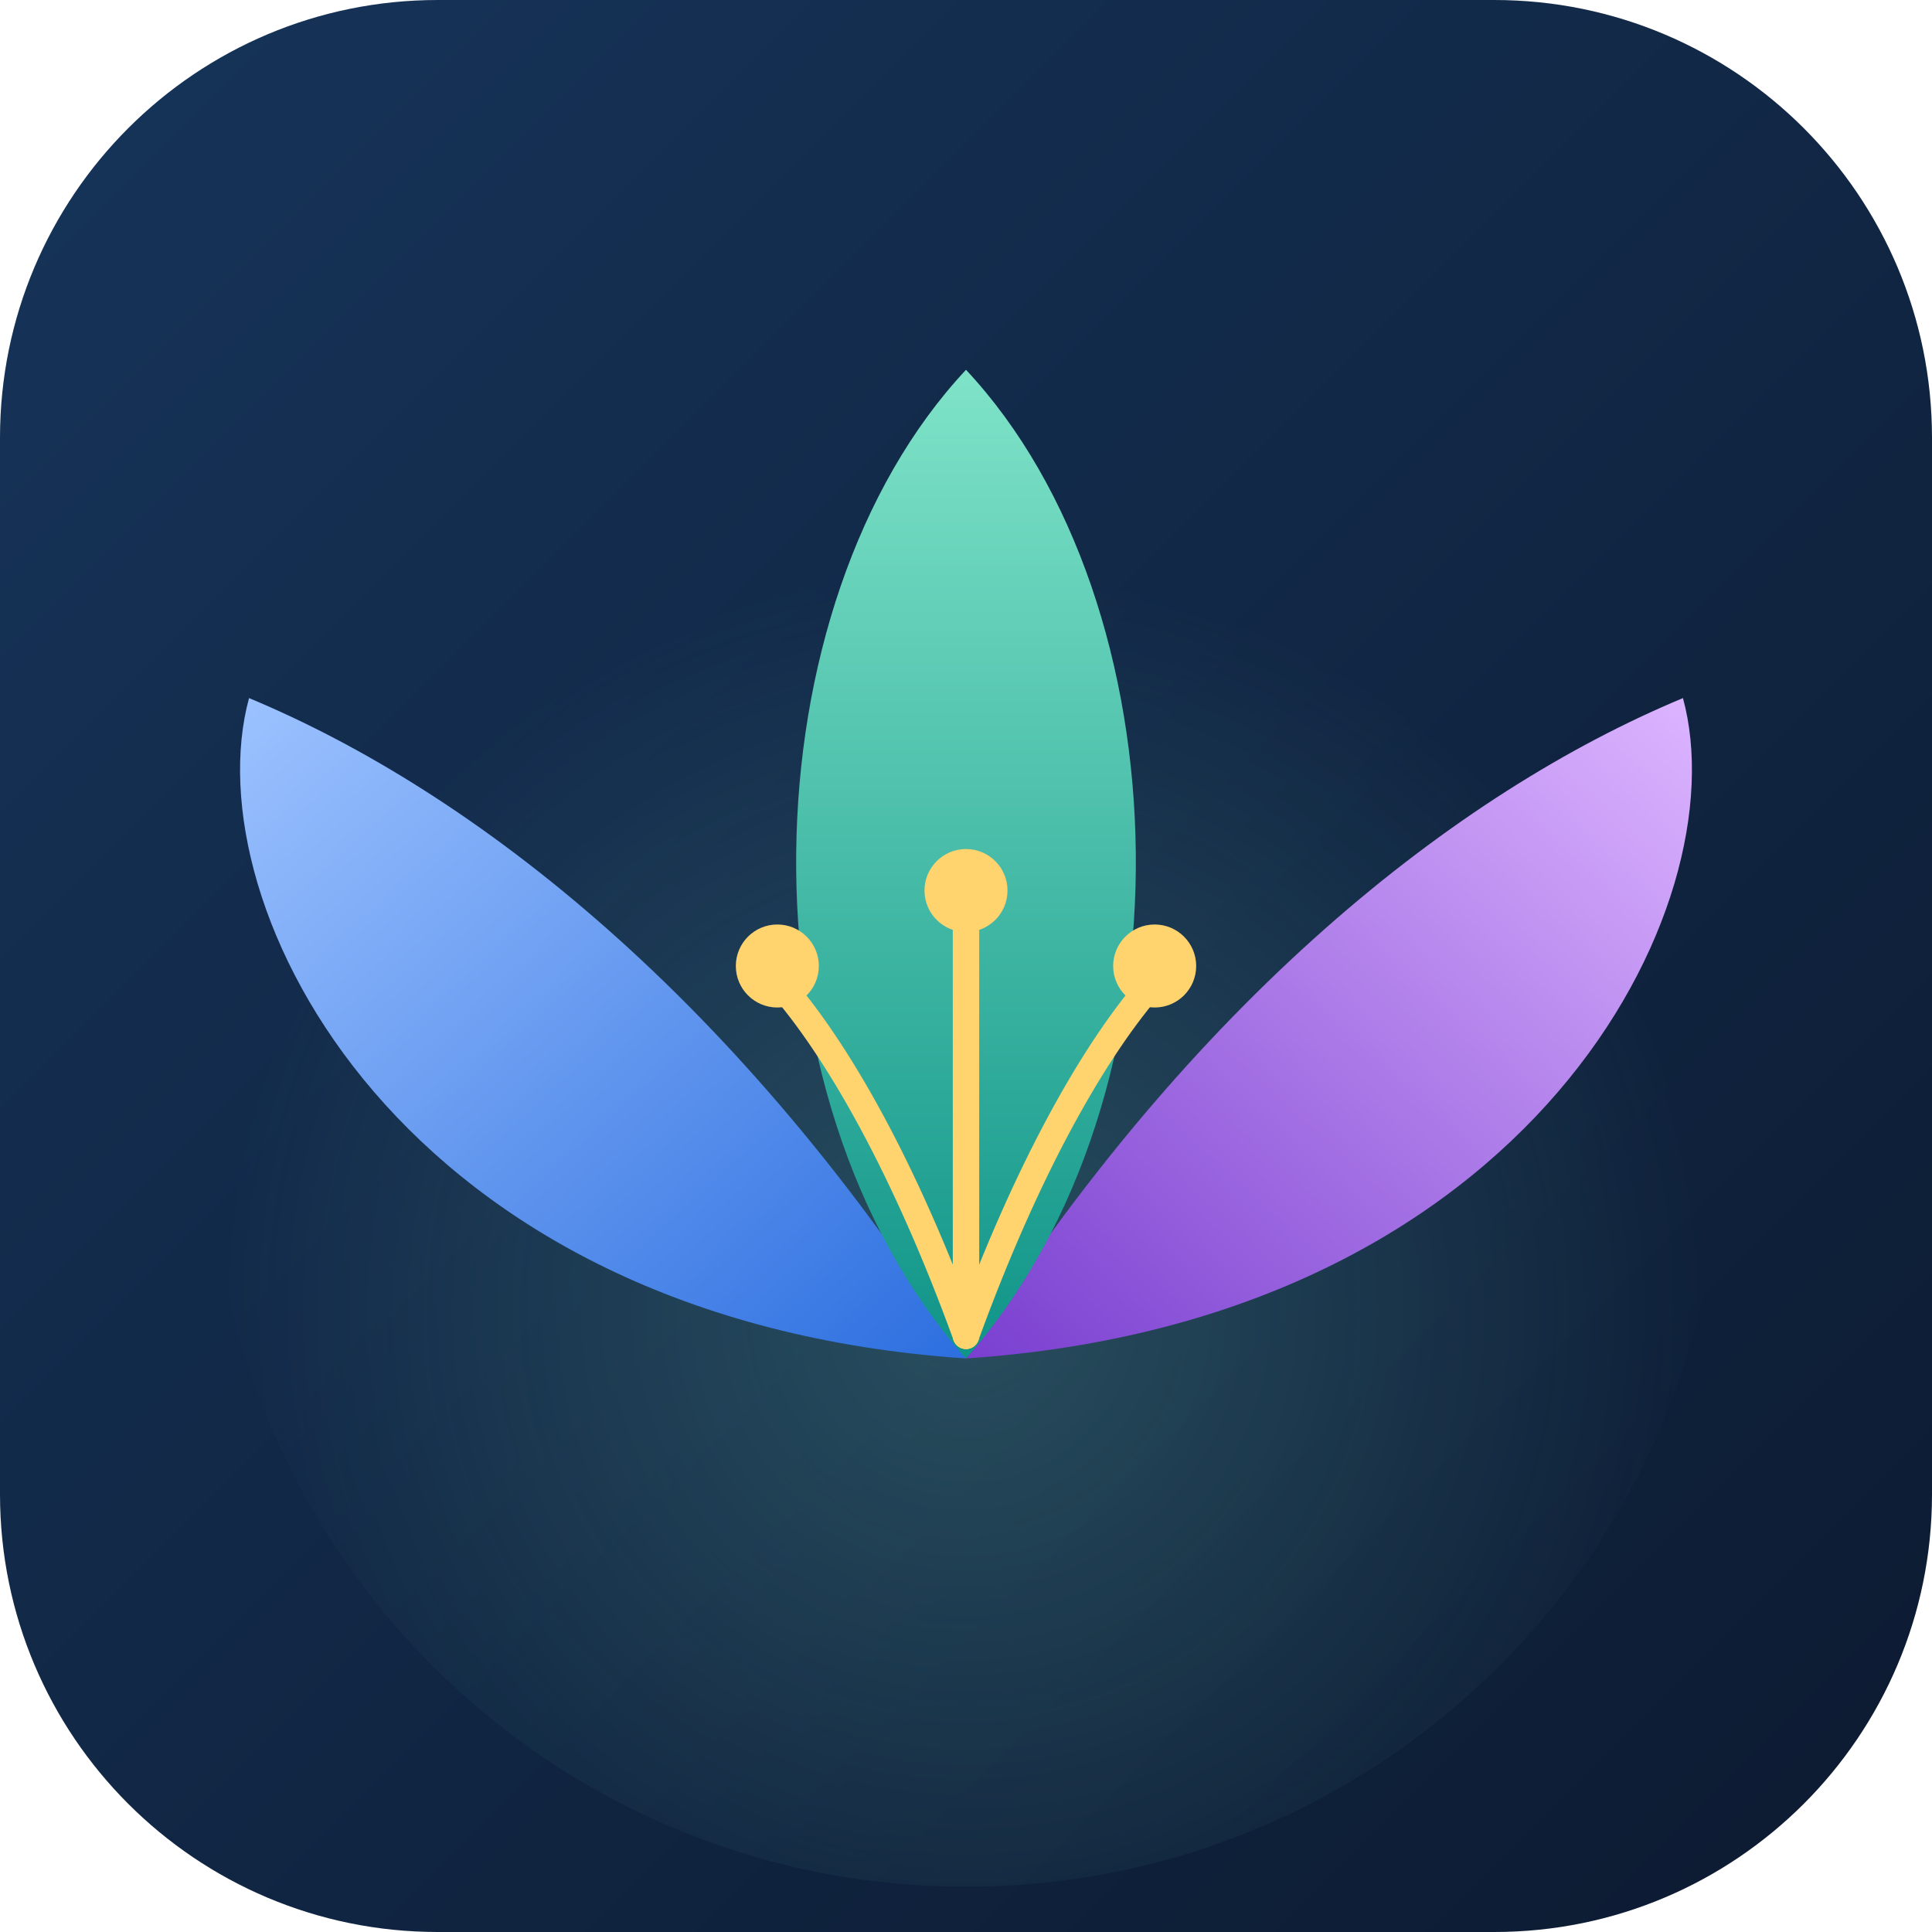
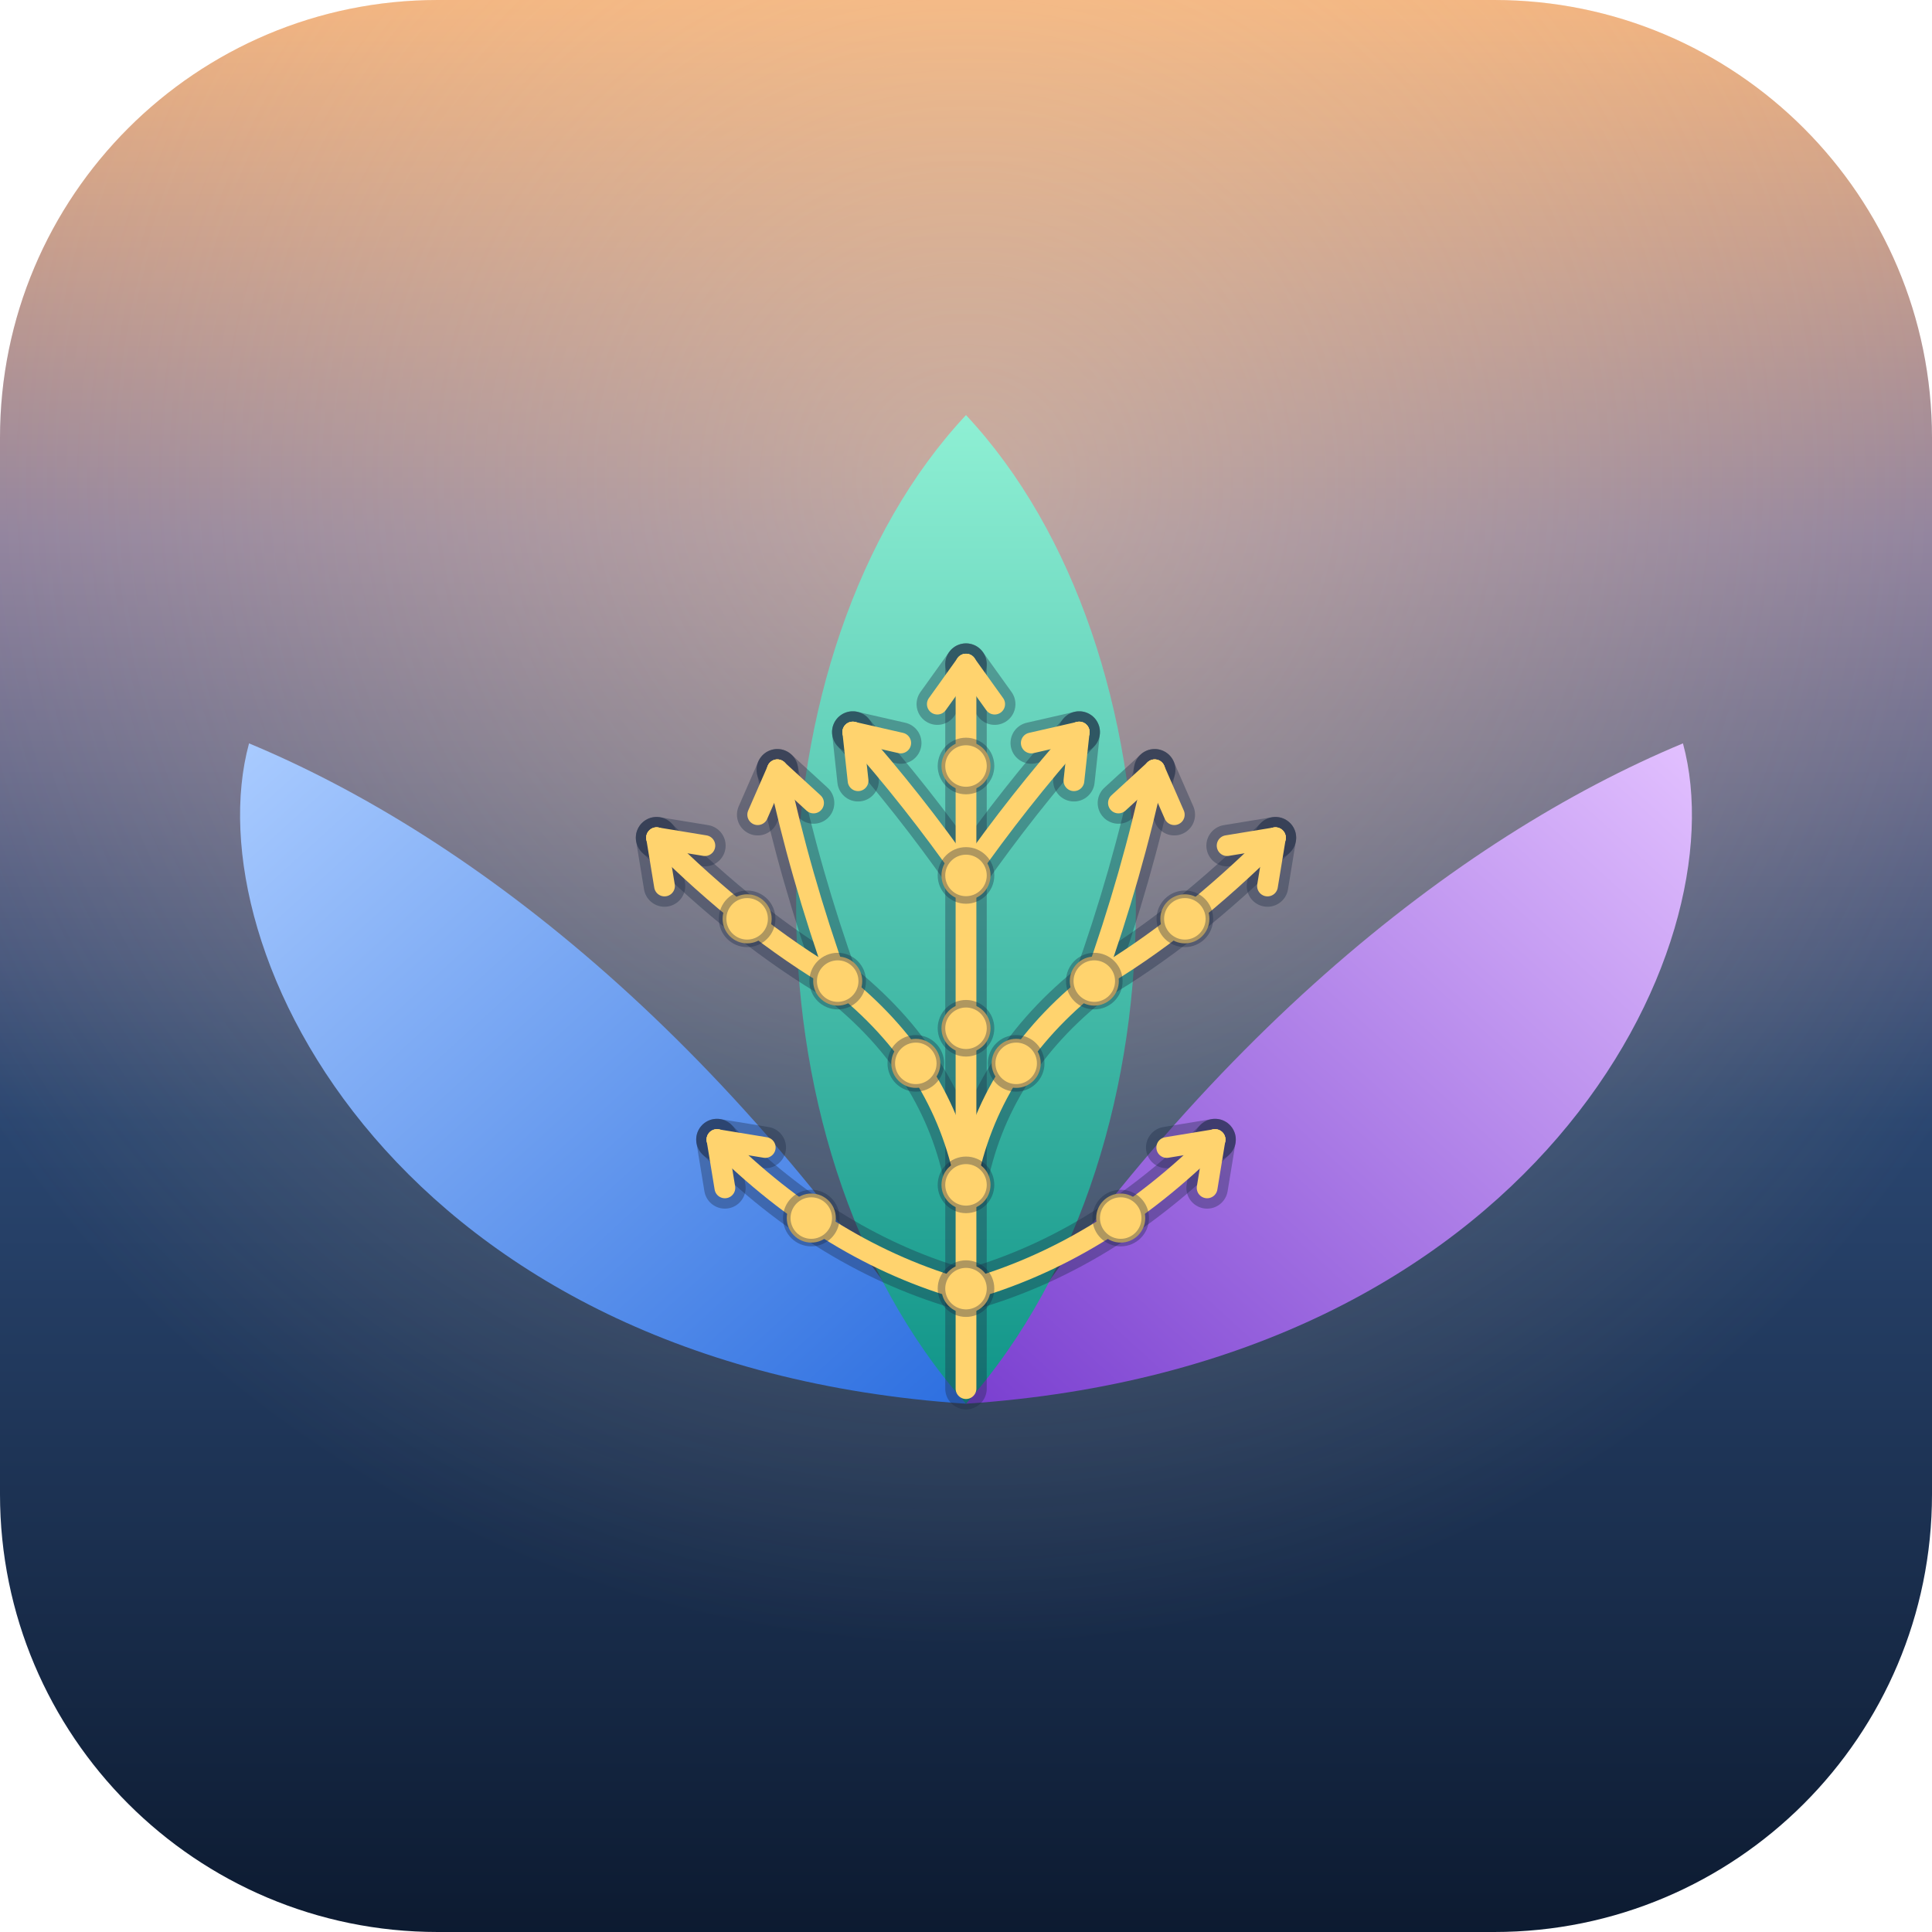
<svg xmlns="http://www.w3.org/2000/svg" viewBox="0 0 512 512">
  <defs>
-     <linearGradient id="lg-bg" x1="0" y1="0" x2="1" y2="1">
-       <stop offset="0" stop-color="#16345a" />
+     <linearGradient id="lg-bg" x1="0" y1="0" x2="0" y2="1">
+       <stop offset="0" stop-color="#f2b07a" />
+       <stop offset="0.28" stop-color="#8a7e9e" />
+       <stop offset="0.58" stop-color="#2a4670" />
      <stop offset="1" stop-color="#0c1a30" />
    </linearGradient>
    <linearGradient id="lg-m" x1="0" y1="1" x2="0" y2="0">
      <stop offset="0" stop-color="#0f9488" />
-       <stop offset="1" stop-color="#7fe3c8" />
+       <stop offset="1" stop-color="#8ff0d4" />
    </linearGradient>
    <linearGradient id="lg-l" x1="1" y1="1" x2="0" y2="0">
      <stop offset="0" stop-color="#2d6fe0" />
-       <stop offset="1" stop-color="#9cc2ff" />
+       <stop offset="1" stop-color="#a9cbff" />
    </linearGradient>
    <linearGradient id="lg-r" x1="0" y1="1" x2="1" y2="0">
      <stop offset="0" stop-color="#7a3fd0" />
-       <stop offset="1" stop-color="#dcb4ff" />
+       <stop offset="1" stop-color="#e2c0ff" />
    </linearGradient>
-     <radialGradient id="lg-glow" cx="0.5" cy="0.62" r="0.5">
-       <stop offset="0" stop-color="#7fe3c8" stop-opacity=".22" />
-       <stop offset="1" stop-color="#7fe3c8" stop-opacity="0" />
+     <radialGradient id="lg-glow" cx="0.5" cy="0.25" r="0.6">
+       <stop offset="0" stop-color="#ffd9a8" stop-opacity=".45" />
+       <stop offset="1" stop-color="#ffd9a8" stop-opacity="0" />
    </radialGradient>
  </defs>
  <rect width="512" height="512" rx="116" fill="url(#lg-bg)" />
-   <circle cx="256" cy="300" r="200" fill="url(#lg-glow)" />
-   <g transform="translate(256 360)">
+   <rect width="512" height="512" rx="116" fill="url(#lg-glow)" />
+   <g transform="translate(256 372)">
    <path d="M0 0 C-150 -10 -205 -120 -190 -175 C-130 -150 -60 -95 0 0Z" fill="url(#lg-l)" />
    <path d="M0 0 C150 -10 205 -120 190 -175 C130 -150 60 -95 0 0Z" fill="url(#lg-r)" />
    <path d="M0 0 C-62 -70 -58 -200 0 -262 C58 -200 62 -70 0 0Z" fill="url(#lg-m)" />
-     <g fill="none" stroke="#ffd36e" stroke-width="7" stroke-linecap="round">
-       <path d="M0 -6 C-16 -50 -34 -82 -50 -100" />
-       <path d="M0 -6 C0 -55 0 -90 0 -118" />
-       <path d="M0 -6 C16 -50 34 -82 50 -100" />
+     <g fill="none" stroke="#1a2a44" stroke-opacity=".35" stroke-width="11" stroke-linecap="round" stroke-linejoin="round">
+       <path d="M0.0 -4.0 Q0.0 -30.0 0.0 -58.0" />
+       <path d="M0.0 -58.0 Q-6.0 -90.0 -34.0 -112.0" />
+       <path d="M0.0 -58.0 Q6.0 -90.0 34.0 -112.0" />
+       <path d="M0.0 -58.0 Q0.0 -100.0 0.0 -140.0" />
+       <path d="M0.0 -140.0 Q0.0 -170.0 0.0 -196.0" />
+       <path d="M0.0 -140.0 Q-14.0 -160.0 -30.0 -178.0" />
+       <path d="M0.0 -140.0 Q14.0 -160.0 30.0 -178.0" />
+       <path d="M-34.0 -112.0 Q-58.0 -126.0 -82.0 -150.0" />
+       <path d="M-34.0 -112.0 Q-44.0 -140.0 -50.0 -168.0" />
+       <path d="M34.0 -112.0 Q58.0 -126.0 82.0 -150.0" />
+       <path d="M34.0 -112.0 Q44.0 -140.0 50.0 -168.0" />
+       <path d="M0.0 -30.0 Q-36.0 -40.0 -66.0 -70.0" />
+       <path d="M0.0 -30.0 Q36.0 -40.0 66.0 -70.0" />
+       <path d="M-7.6 -185.4 L0.0 -196.0" />
+       <path d="M7.6 -185.4 L0.0 -196.0" />
+       <path d="M-28.6 -165.1 L-30.0 -178.0" />
+       <path d="M-17.3 -175.1 L-30.0 -178.0" />
+       <path d="M17.3 -175.1 L30.0 -178.0" />
+       <path d="M28.6 -165.1 L30.0 -178.0" />
+       <path d="M-79.9 -137.2 L-82.0 -150.0" />
+       <path d="M-69.2 -147.9 L-82.0 -150.0" />
+       <path d="M-55.2 -156.1 L-50.0 -168.0" />
+       <path d="M-40.4 -159.2 L-50.0 -168.0" />
+       <path d="M69.2 -147.9 L82.0 -150.0" />
+       <path d="M79.9 -137.2 L82.0 -150.0" />
+       <path d="M40.4 -159.2 L50.0 -168.0" />
+       <path d="M55.2 -156.1 L50.0 -168.0" />
+       <path d="M-63.9 -57.2 L-66.0 -70.0" />
+       <path d="M-53.2 -67.9 L-66.0 -70.0" />
+       <path d="M53.2 -67.9 L66.0 -70.0" />
+       <path d="M63.9 -57.2 L66.0 -70.0" />
    </g>
-     <circle cx="-50" cy="-104" r="11" fill="#ffd36e" />
-     <circle cx="0" cy="-124" r="11" fill="#ffd36e" />
-     <circle cx="50" cy="-104" r="11" fill="#ffd36e" />
+     <g fill="none" stroke="#ffd36e" stroke-width="5.5" stroke-linecap="round" stroke-linejoin="round">
+       <path d="M0.0 -4.0 Q0.0 -30.0 0.0 -58.0" />
+       <path d="M0.0 -58.0 Q-6.0 -90.0 -34.0 -112.0" />
+       <path d="M0.0 -58.0 Q6.0 -90.0 34.0 -112.0" />
+       <path d="M0.0 -58.0 Q0.0 -100.0 0.0 -140.0" />
+       <path d="M0.0 -140.0 Q0.0 -170.0 0.0 -196.0" />
+       <path d="M0.0 -140.0 Q-14.0 -160.0 -30.0 -178.0" />
+       <path d="M0.0 -140.0 Q14.0 -160.0 30.0 -178.0" />
+       <path d="M-34.0 -112.0 Q-58.0 -126.0 -82.0 -150.0" />
+       <path d="M-34.0 -112.0 Q-44.0 -140.0 -50.0 -168.0" />
+       <path d="M34.0 -112.0 Q58.0 -126.0 82.0 -150.0" />
+       <path d="M34.0 -112.0 Q44.0 -140.0 50.0 -168.0" />
+       <path d="M0.0 -30.0 Q-36.0 -40.0 -66.0 -70.0" />
+       <path d="M0.0 -30.0 Q36.0 -40.0 66.0 -70.0" />
+       <path d="M-7.6 -185.4 L0.0 -196.0" />
+       <path d="M7.6 -185.4 L0.0 -196.0" />
+       <path d="M-28.6 -165.1 L-30.0 -178.0" />
+       <path d="M-17.3 -175.1 L-30.0 -178.0" />
+       <path d="M17.3 -175.1 L30.0 -178.0" />
+       <path d="M28.6 -165.1 L30.0 -178.0" />
+       <path d="M-79.9 -137.2 L-82.0 -150.0" />
+       <path d="M-69.2 -147.9 L-82.0 -150.0" />
+       <path d="M-55.2 -156.1 L-50.0 -168.0" />
+       <path d="M-40.4 -159.2 L-50.0 -168.0" />
+       <path d="M69.2 -147.9 L82.0 -150.0" />
+       <path d="M79.9 -137.2 L82.0 -150.0" />
+       <path d="M40.4 -159.2 L50.0 -168.0" />
+       <path d="M55.2 -156.1 L50.0 -168.0" />
+       <path d="M-63.9 -57.2 L-66.0 -70.0" />
+       <path d="M-53.2 -67.9 L-66.0 -70.0" />
+       <path d="M53.2 -67.9 L66.0 -70.0" />
+       <path d="M63.9 -57.2 L66.0 -70.0" />
+     </g>
+     <g fill="#ffd36e" stroke="#1a2a44" stroke-opacity=".35" stroke-width="2">
+       <circle cx="0.0" cy="-30.5" r="6.5" />
+       <circle cx="0.0" cy="-58.0" r="6.5" />
+       <circle cx="-13.3" cy="-90.2" r="6.5" />
+       <circle cx="-34.0" cy="-112.0" r="6.5" />
+       <circle cx="13.3" cy="-90.2" r="6.5" />
+       <circle cx="34.0" cy="-112.0" r="6.5" />
+       <circle cx="0.0" cy="-99.5" r="6.5" />
+       <circle cx="0.0" cy="-140.0" r="6.5" />
+       <circle cx="0.0" cy="-169.0" r="6.5" />
+       <circle cx="-58.0" cy="-128.5" r="6.5" />
+       <circle cx="58.0" cy="-128.5" r="6.5" />
+       <circle cx="-41.0" cy="-49.2" r="6.5" />
+       <circle cx="41.0" cy="-49.2" r="6.5" />
+     </g>
  </g>
</svg>
